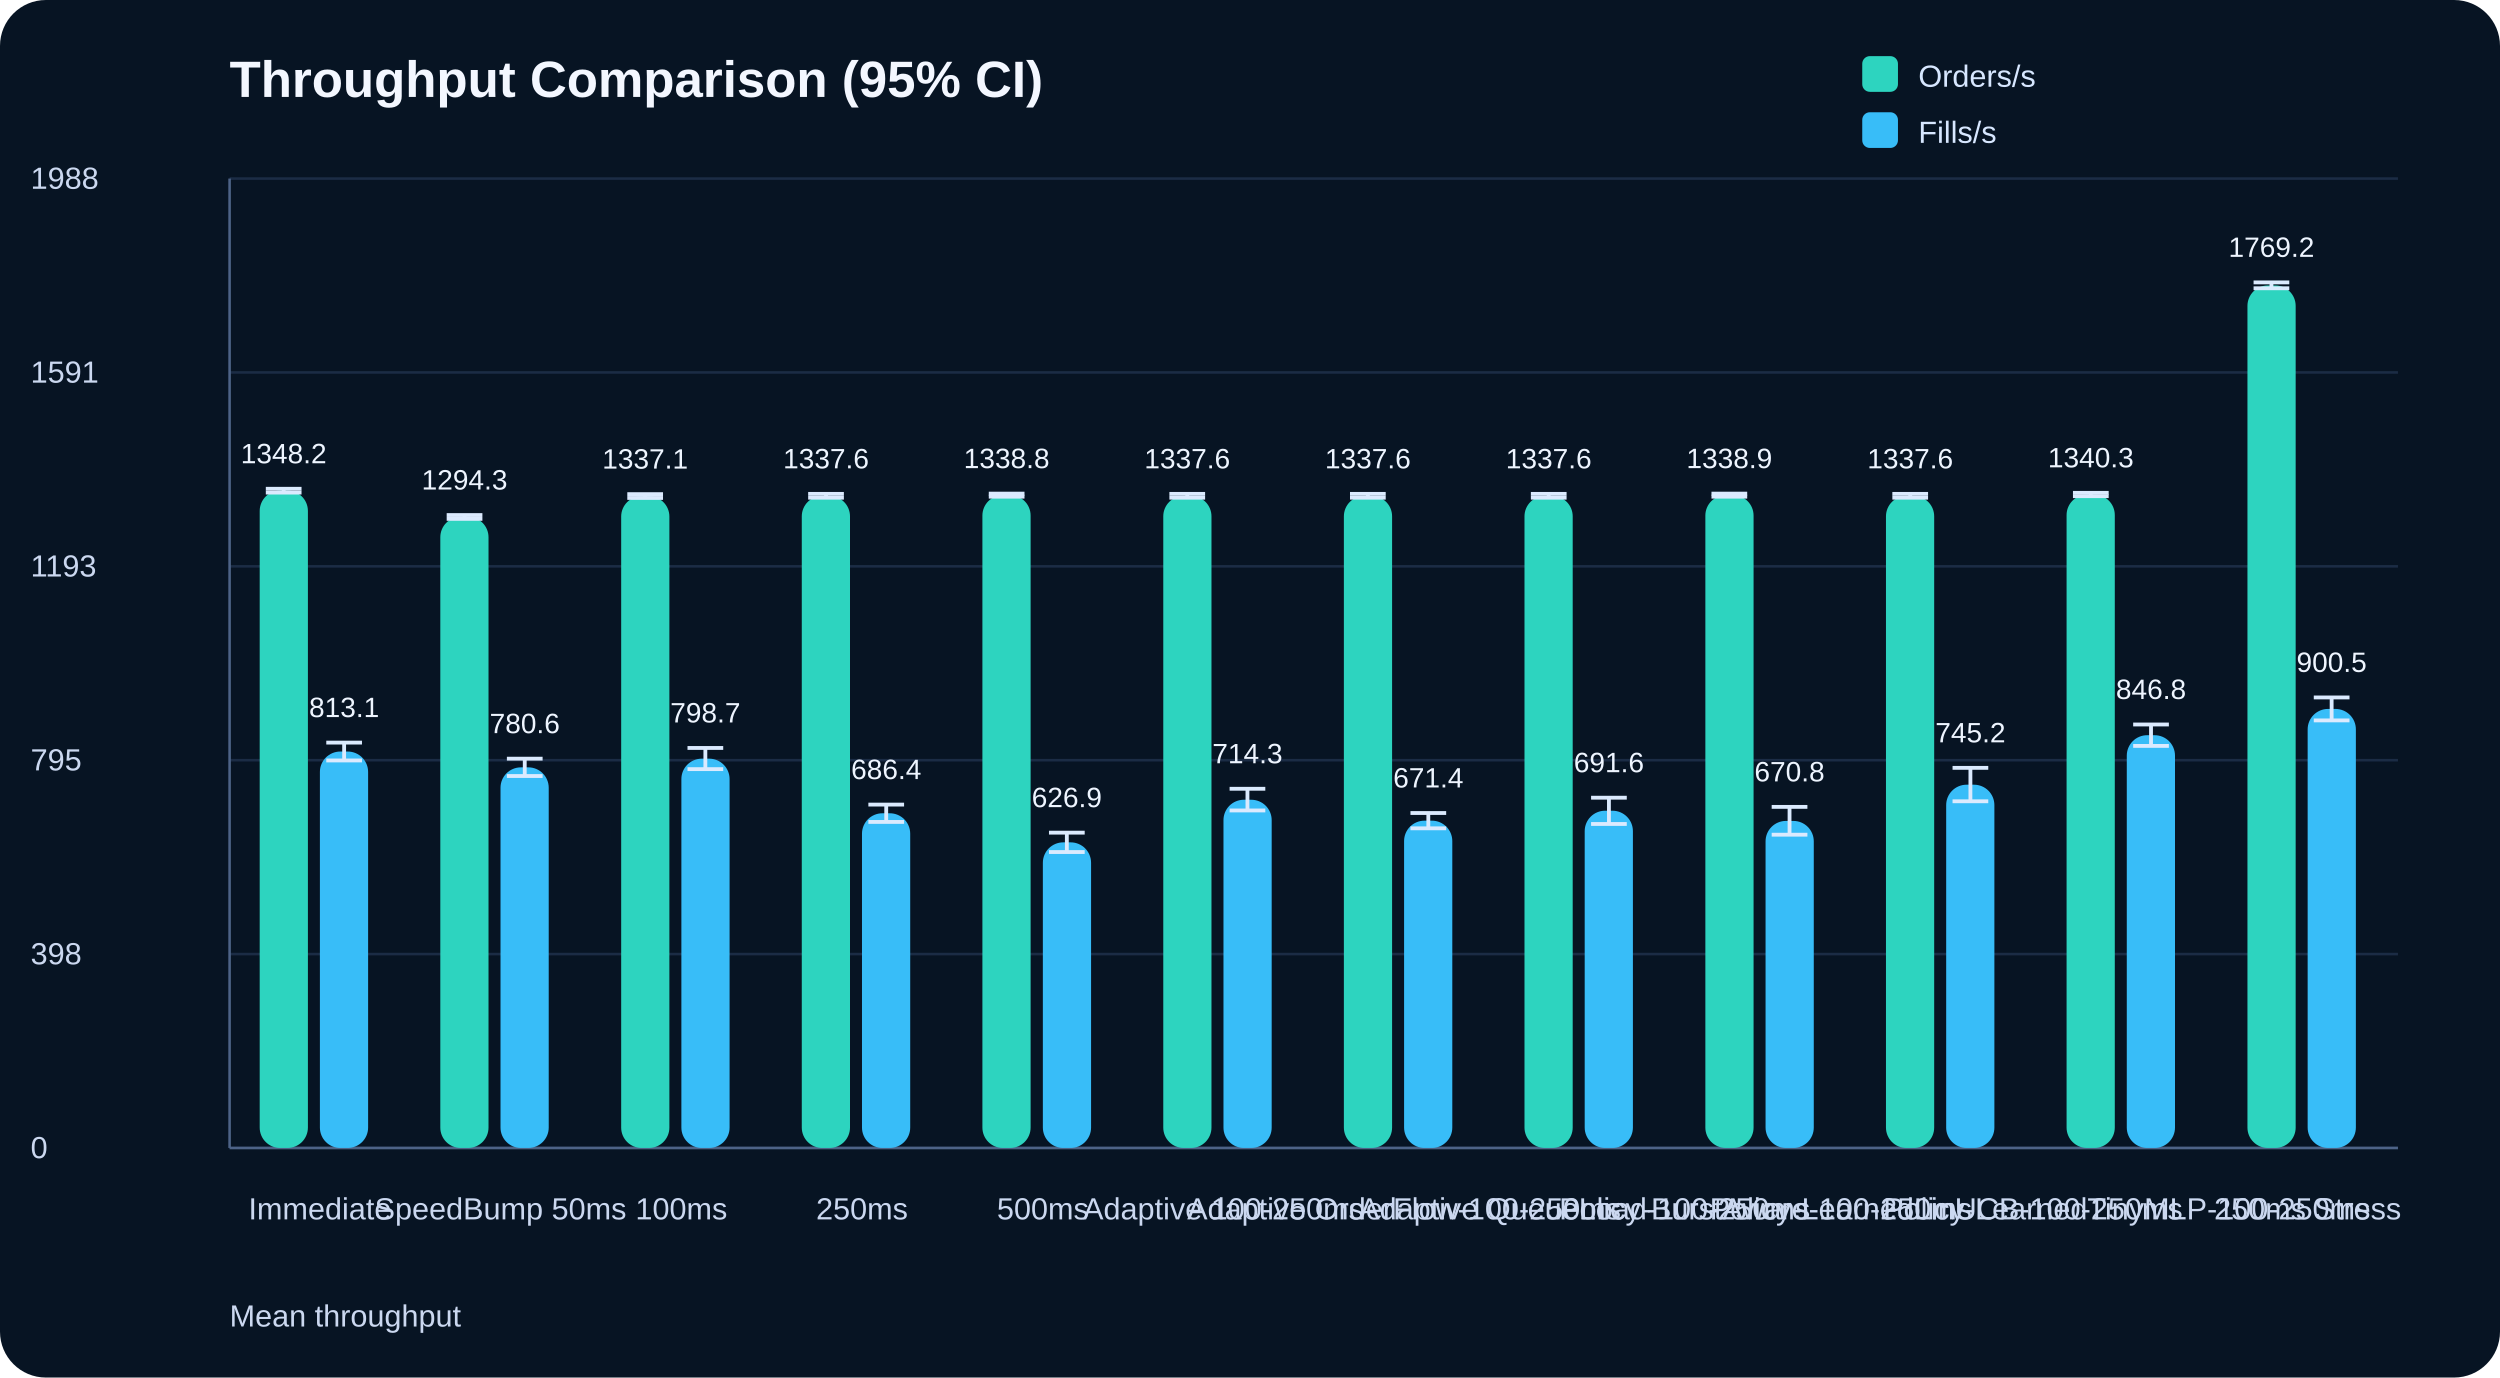
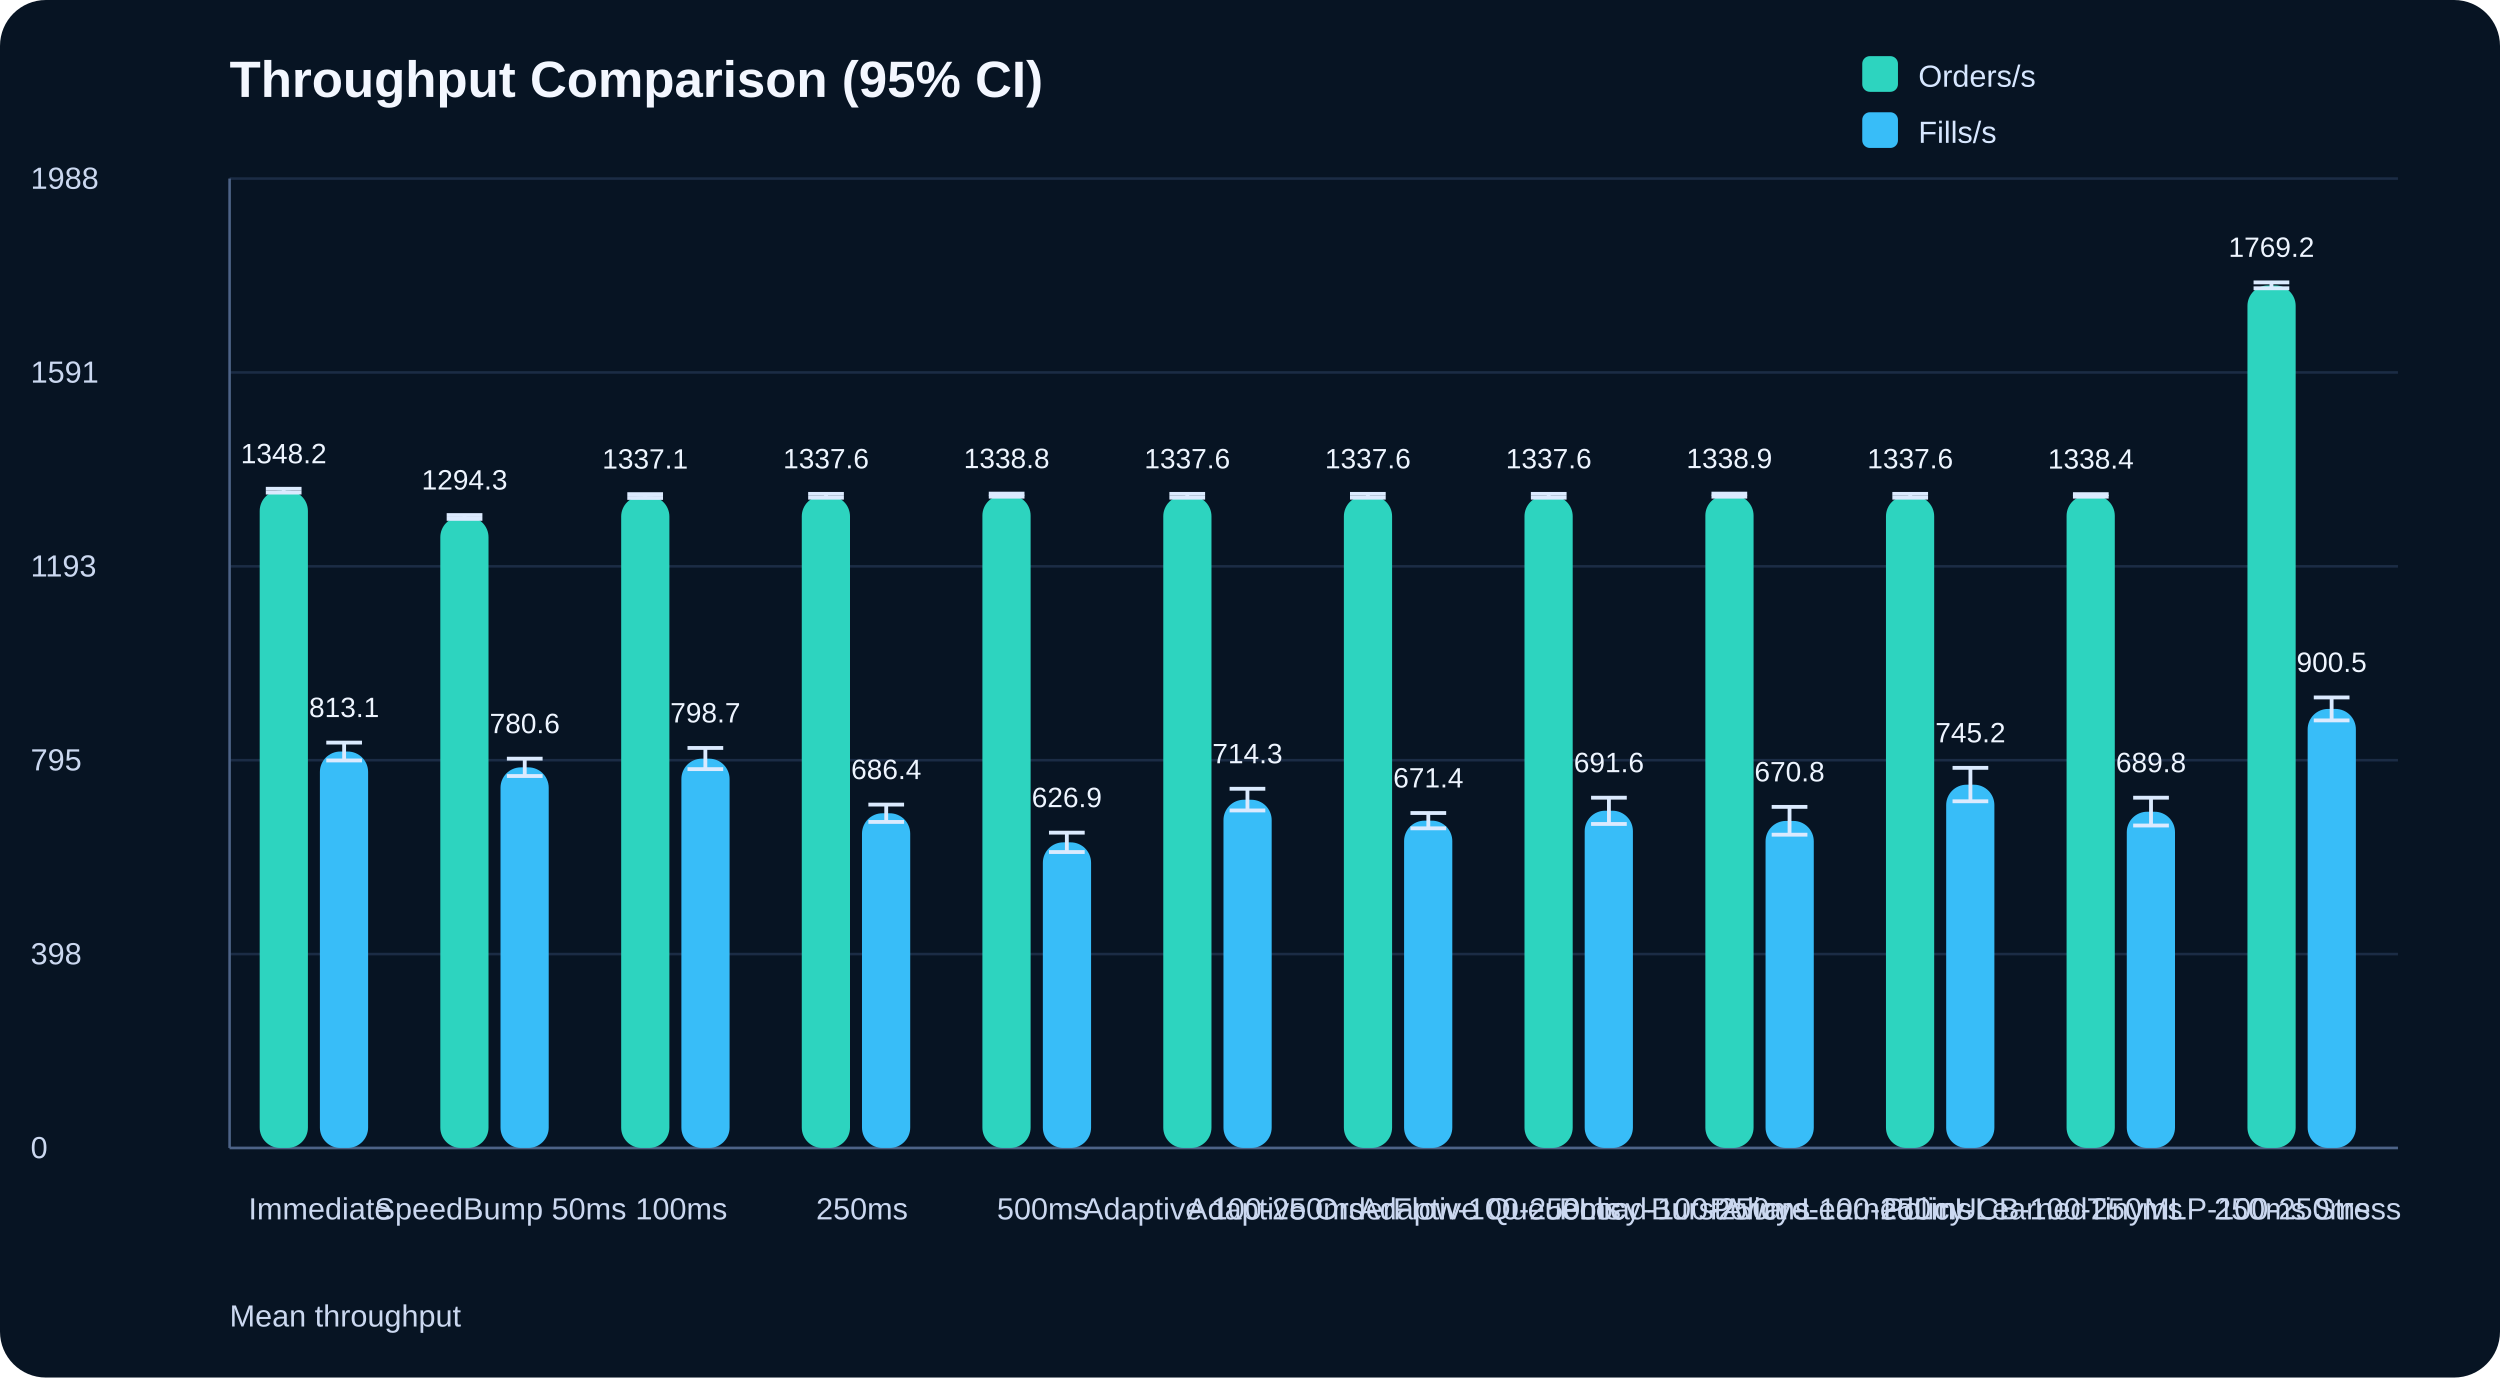
<svg xmlns="http://www.w3.org/2000/svg" width="980" height="540" viewBox="0 0 980 540" role="img">
  <style>.title{font:700 20px Arial; fill:#f3f7ff;}.label{font:12px Arial; fill:#cbd8f0;}.value{font:11px Arial; fill:#eef5ff;}.axis{stroke:#4d6387; stroke-width:1;}.grid{stroke:#20324d; stroke-width:1; opacity:.8;}.legend{font:12px Arial; fill:#d7e7ff;}.bg{fill:#071423;}.err{stroke:#dbeafe; stroke-width:1.5;}</style>
  <rect class="bg" x="0" y="0" width="980" height="540" rx="18" />
  <text class="title" x="90" y="38">Throughput Comparison (95% CI)</text>
  <text class="label" x="90" y="520">Mean throughput</text>
  <line class="grid" x1="90" y1="70.0" x2="940" y2="70.0" />
  <text class="label" x="12" y="74.0">1988</text>
  <line class="grid" x1="90" y1="146.0" x2="940" y2="146.0" />
  <text class="label" x="12" y="150.0">1591</text>
  <line class="grid" x1="90" y1="222.0" x2="940" y2="222.0" />
  <text class="label" x="12" y="226.0">1193</text>
  <line class="grid" x1="90" y1="298.0" x2="940" y2="298.0" />
  <text class="label" x="12" y="302.0">795</text>
  <line class="grid" x1="90" y1="374.0" x2="940" y2="374.0" />
  <text class="label" x="12" y="378.0">398</text>
  <line class="grid" x1="90" y1="450.0" x2="940" y2="450.0" />
  <text class="label" x="12" y="454.0">0</text>
  <line class="axis" x1="90" y1="70" x2="90" y2="450" />
  <line class="axis" x1="90" y1="450" x2="940" y2="450" />
  <rect x="101.8" y="192.3" width="18.9" height="257.7" fill="#2dd4bf" rx="8" />
  <line class="err" x1="111.2" y1="191.6" x2="111.2" y2="193.1" />
  <line class="err" x1="104.2" y1="191.6" x2="118.2" y2="191.6" />
  <line class="err" x1="104.2" y1="193.1" x2="118.2" y2="193.1" />
  <text class="value" x="111.2" y="181.6" text-anchor="middle">1348.2</text>
  <rect x="125.4" y="294.6" width="18.9" height="155.4" fill="#38bdf8" rx="8" />
  <line class="err" x1="134.9" y1="291.1" x2="134.9" y2="298.1" />
  <line class="err" x1="127.9" y1="291.1" x2="141.9" y2="291.1" />
  <line class="err" x1="127.9" y1="298.1" x2="141.9" y2="298.1" />
  <text class="value" x="134.9" y="281.1" text-anchor="middle">813.1</text>
  <text class="label" x="125.4" y="478" text-anchor="middle">Immediate</text>
  <rect x="172.6" y="202.6" width="18.9" height="247.4" fill="#2dd4bf" rx="8" />
  <line class="err" x1="182.1" y1="201.9" x2="182.1" y2="203.4" />
  <line class="err" x1="175.1" y1="201.9" x2="189.1" y2="201.9" />
  <line class="err" x1="175.1" y1="203.4" x2="189.1" y2="203.4" />
  <text class="value" x="182.1" y="191.9" text-anchor="middle">1294.3</text>
  <rect x="196.2" y="300.8" width="18.9" height="149.2" fill="#38bdf8" rx="8" />
  <line class="err" x1="205.7" y1="297.4" x2="205.7" y2="304.2" />
  <line class="err" x1="198.7" y1="297.4" x2="212.7" y2="297.4" />
  <line class="err" x1="198.7" y1="304.2" x2="212.7" y2="304.2" />
  <text class="value" x="205.7" y="287.4" text-anchor="middle">780.6</text>
  <text class="label" x="196.2" y="478" text-anchor="middle">SpeedBump 50ms</text>
  <rect x="243.5" y="194.5" width="18.9" height="255.5" fill="#2dd4bf" rx="8" />
  <line class="err" x1="252.9" y1="193.7" x2="252.9" y2="195.2" />
  <line class="err" x1="245.9" y1="193.7" x2="259.9" y2="193.7" />
  <line class="err" x1="245.9" y1="195.2" x2="259.9" y2="195.2" />
  <text class="value" x="252.9" y="183.7" text-anchor="middle">1337.1</text>
  <rect x="267.1" y="297.4" width="18.9" height="152.6" fill="#38bdf8" rx="8" />
  <line class="err" x1="276.5" y1="293.2" x2="276.5" y2="301.5" />
  <line class="err" x1="269.5" y1="293.2" x2="283.5" y2="293.2" />
  <line class="err" x1="269.5" y1="301.5" x2="283.5" y2="301.5" />
  <text class="value" x="276.5" y="283.2" text-anchor="middle">798.7</text>
  <text class="label" x="267.1" y="478" text-anchor="middle">100ms</text>
  <rect x="314.3" y="194.4" width="18.9" height="255.6" fill="#2dd4bf" rx="8" />
  <line class="err" x1="323.8" y1="193.6" x2="323.8" y2="195.1" />
  <line class="err" x1="316.8" y1="193.6" x2="330.8" y2="193.6" />
  <line class="err" x1="316.8" y1="195.1" x2="330.8" y2="195.1" />
  <text class="value" x="323.8" y="183.6" text-anchor="middle">1337.6</text>
  <rect x="337.9" y="318.8" width="18.9" height="131.2" fill="#38bdf8" rx="8" />
  <line class="err" x1="347.4" y1="315.4" x2="347.4" y2="322.2" />
  <line class="err" x1="340.4" y1="315.4" x2="354.4" y2="315.4" />
  <line class="err" x1="340.4" y1="322.2" x2="354.4" y2="322.2" />
  <text class="value" x="347.4" y="305.4" text-anchor="middle">686.4</text>
  <text class="label" x="337.9" y="478" text-anchor="middle">250ms</text>
  <rect x="385.1" y="194.1" width="18.9" height="255.9" fill="#2dd4bf" rx="8" />
  <line class="err" x1="394.6" y1="193.5" x2="394.6" y2="194.7" />
  <line class="err" x1="387.6" y1="193.5" x2="401.6" y2="193.5" />
  <line class="err" x1="387.6" y1="194.7" x2="401.6" y2="194.7" />
  <text class="value" x="394.6" y="183.5" text-anchor="middle">1338.8</text>
  <rect x="408.8" y="330.2" width="18.9" height="119.8" fill="#38bdf8" rx="8" />
  <line class="err" x1="418.2" y1="326.4" x2="418.2" y2="334.0" />
  <line class="err" x1="411.2" y1="326.4" x2="425.2" y2="326.4" />
  <line class="err" x1="411.2" y1="334.0" x2="425.2" y2="334.0" />
  <text class="value" x="418.2" y="316.4" text-anchor="middle">626.9</text>
  <text class="label" x="408.8" y="478" text-anchor="middle">500ms</text>
  <rect x="456.0" y="194.4" width="18.9" height="255.6" fill="#2dd4bf" rx="8" />
  <line class="err" x1="465.4" y1="193.6" x2="465.4" y2="195.1" />
  <line class="err" x1="458.4" y1="193.6" x2="472.4" y2="193.6" />
  <line class="err" x1="458.4" y1="195.1" x2="472.4" y2="195.1" />
  <text class="value" x="465.4" y="183.6" text-anchor="middle">1337.6</text>
  <rect x="479.6" y="313.5" width="18.9" height="136.5" fill="#38bdf8" rx="8" />
  <line class="err" x1="489.0" y1="309.2" x2="489.0" y2="317.7" />
  <line class="err" x1="482.0" y1="309.2" x2="496.0" y2="309.2" />
  <line class="err" x1="482.0" y1="317.7" x2="496.0" y2="317.7" />
  <text class="value" x="489.0" y="299.2" text-anchor="middle">714.3</text>
  <text class="label" x="479.6" y="478" text-anchor="middle">Adaptive 100-250ms</text>
  <rect x="526.8" y="194.4" width="18.9" height="255.6" fill="#2dd4bf" rx="8" />
  <line class="err" x1="536.2" y1="193.6" x2="536.2" y2="195.1" />
  <line class="err" x1="529.2" y1="193.6" x2="543.2" y2="193.6" />
  <line class="err" x1="529.2" y1="195.1" x2="543.2" y2="195.1" />
  <text class="value" x="536.2" y="183.6" text-anchor="middle">1337.6</text>
  <rect x="550.4" y="321.7" width="18.9" height="128.3" fill="#38bdf8" rx="8" />
  <line class="err" x1="559.9" y1="318.7" x2="559.9" y2="324.7" />
  <line class="err" x1="552.9" y1="318.7" x2="566.9" y2="318.7" />
  <line class="err" x1="552.9" y1="324.7" x2="566.9" y2="324.7" />
  <text class="value" x="559.9" y="308.7" text-anchor="middle">671.4</text>
  <text class="label" x="550.4" y="478" text-anchor="middle">Adaptive OrderFlow-100-250ms</text>
  <rect x="597.6" y="194.4" width="18.9" height="255.6" fill="#2dd4bf" rx="8" />
  <line class="err" x1="607.1" y1="193.6" x2="607.1" y2="195.1" />
  <line class="err" x1="600.1" y1="193.6" x2="614.1" y2="193.6" />
  <line class="err" x1="600.1" y1="195.1" x2="614.1" y2="195.1" />
  <text class="value" x="607.1" y="183.6" text-anchor="middle">1337.6</text>
  <rect x="621.2" y="317.8" width="18.9" height="132.2" fill="#38bdf8" rx="8" />
  <line class="err" x1="630.7" y1="312.7" x2="630.7" y2="323.0" />
  <line class="err" x1="623.7" y1="312.7" x2="637.7" y2="312.7" />
  <line class="err" x1="623.7" y1="323.0" x2="637.7" y2="323.0" />
  <text class="value" x="630.7" y="302.7" text-anchor="middle">691.6</text>
  <text class="label" x="621.2" y="478" text-anchor="middle">Adaptive QueueLoad-100-250ms</text>
  <rect x="668.5" y="194.1" width="18.9" height="255.9" fill="#2dd4bf" rx="8" />
  <line class="err" x1="677.9" y1="193.5" x2="677.9" y2="194.7" />
  <line class="err" x1="670.9" y1="193.5" x2="684.9" y2="193.5" />
  <line class="err" x1="670.9" y1="194.7" x2="684.9" y2="194.7" />
  <text class="value" x="677.9" y="183.5" text-anchor="middle">1338.9</text>
  <rect x="692.1" y="321.8" width="18.9" height="128.2" fill="#38bdf8" rx="8" />
  <line class="err" x1="701.5" y1="316.3" x2="701.5" y2="327.2" />
  <line class="err" x1="694.5" y1="316.3" x2="708.5" y2="316.3" />
  <line class="err" x1="694.5" y1="327.2" x2="708.5" y2="327.2" />
  <text class="value" x="701.5" y="306.3" text-anchor="middle">670.8</text>
  <text class="label" x="692.1" y="478" text-anchor="middle">Policy-BurstAware-100-250ms</text>
  <rect x="739.3" y="194.4" width="18.9" height="255.6" fill="#2dd4bf" rx="8" />
  <line class="err" x1="748.8" y1="193.6" x2="748.8" y2="195.1" />
  <line class="err" x1="741.8" y1="193.6" x2="755.8" y2="193.6" />
  <line class="err" x1="741.8" y1="195.1" x2="755.8" y2="195.1" />
  <text class="value" x="748.8" y="183.6" text-anchor="middle">1337.6</text>
  <rect x="762.9" y="307.6" width="18.9" height="142.4" fill="#38bdf8" rx="8" />
  <line class="err" x1="772.4" y1="301.0" x2="772.4" y2="314.1" />
  <line class="err" x1="765.4" y1="301.0" x2="779.4" y2="301.0" />
  <line class="err" x1="765.4" y1="314.1" x2="779.4" y2="314.1" />
  <text class="value" x="772.4" y="291.0" text-anchor="middle">745.2</text>
  <text class="label" x="762.9" y="478" text-anchor="middle">Policy-LearnedLinUCB-100-250ms</text>
-   <rect x="810.1" y="193.9" width="18.9" height="256.1" fill="#2dd4bf" rx="8" />
-   <line class="err" x1="819.6" y1="193.2" x2="819.6" y2="194.5" />
-   <line class="err" x1="812.6" y1="193.2" x2="826.6" y2="193.2" />
-   <line class="err" x1="812.6" y1="194.5" x2="826.6" y2="194.5" />
-   <text class="value" x="819.6" y="183.2" text-anchor="middle">1340.3</text>
-   <rect x="833.7" y="288.2" width="18.9" height="161.8" fill="#38bdf8" rx="8" />
-   <line class="err" x1="843.2" y1="284.0" x2="843.2" y2="292.4" />
-   <line class="err" x1="836.2" y1="284.0" x2="850.2" y2="284.0" />
-   <line class="err" x1="836.2" y1="292.4" x2="850.2" y2="292.4" />
-   <text class="value" x="843.2" y="274.0" text-anchor="middle">846.8</text>
+   <rect x="810.1" y="194.2" width="18.9" height="255.8" fill="#2dd4bf" rx="8" />
+   <line class="err" x1="819.6" y1="193.7" x2="819.6" y2="194.7" />
+   <line class="err" x1="812.6" y1="193.7" x2="826.6" y2="193.7" />
+   <line class="err" x1="812.6" y1="194.7" x2="826.6" y2="194.7" />
+   <text class="value" x="819.6" y="183.7" text-anchor="middle">1338.4</text>
+   <rect x="833.7" y="318.2" width="18.9" height="131.8" fill="#38bdf8" rx="8" />
+   <line class="err" x1="843.2" y1="312.7" x2="843.2" y2="323.6" />
+   <line class="err" x1="836.2" y1="312.7" x2="850.2" y2="312.7" />
+   <line class="err" x1="836.2" y1="323.6" x2="850.2" y2="323.6" />
+   <text class="value" x="843.2" y="302.7" text-anchor="middle">689.8</text>
  <text class="label" x="833.7" y="478" text-anchor="middle">Policy-LearnedTinyMLP-100-250ms</text>
  <rect x="881.0" y="111.9" width="18.9" height="338.1" fill="#2dd4bf" rx="8" />
  <line class="err" x1="890.4" y1="110.7" x2="890.4" y2="113.0" />
  <line class="err" x1="883.4" y1="110.7" x2="897.4" y2="110.7" />
  <line class="err" x1="883.4" y1="113.0" x2="897.4" y2="113.0" />
  <text class="value" x="890.4" y="100.7" text-anchor="middle">1769.2</text>
  <rect x="904.6" y="277.9" width="18.9" height="172.1" fill="#38bdf8" rx="8" />
  <line class="err" x1="914.0" y1="273.4" x2="914.0" y2="282.4" />
  <line class="err" x1="907.0" y1="273.4" x2="921.0" y2="273.4" />
  <line class="err" x1="907.0" y1="282.4" x2="921.0" y2="282.4" />
  <text class="value" x="914.0" y="263.4" text-anchor="middle">900.5</text>
  <text class="label" x="904.6" y="478" text-anchor="middle">250ms Stress</text>
  <rect x="730" y="22" width="14" height="14" fill="#2dd4bf" rx="3" />
  <text class="legend" x="752" y="34">Orders/s</text>
  <rect x="730" y="44" width="14" height="14" fill="#38bdf8" rx="3" />
  <text class="legend" x="752" y="56">Fills/s</text>
</svg>
